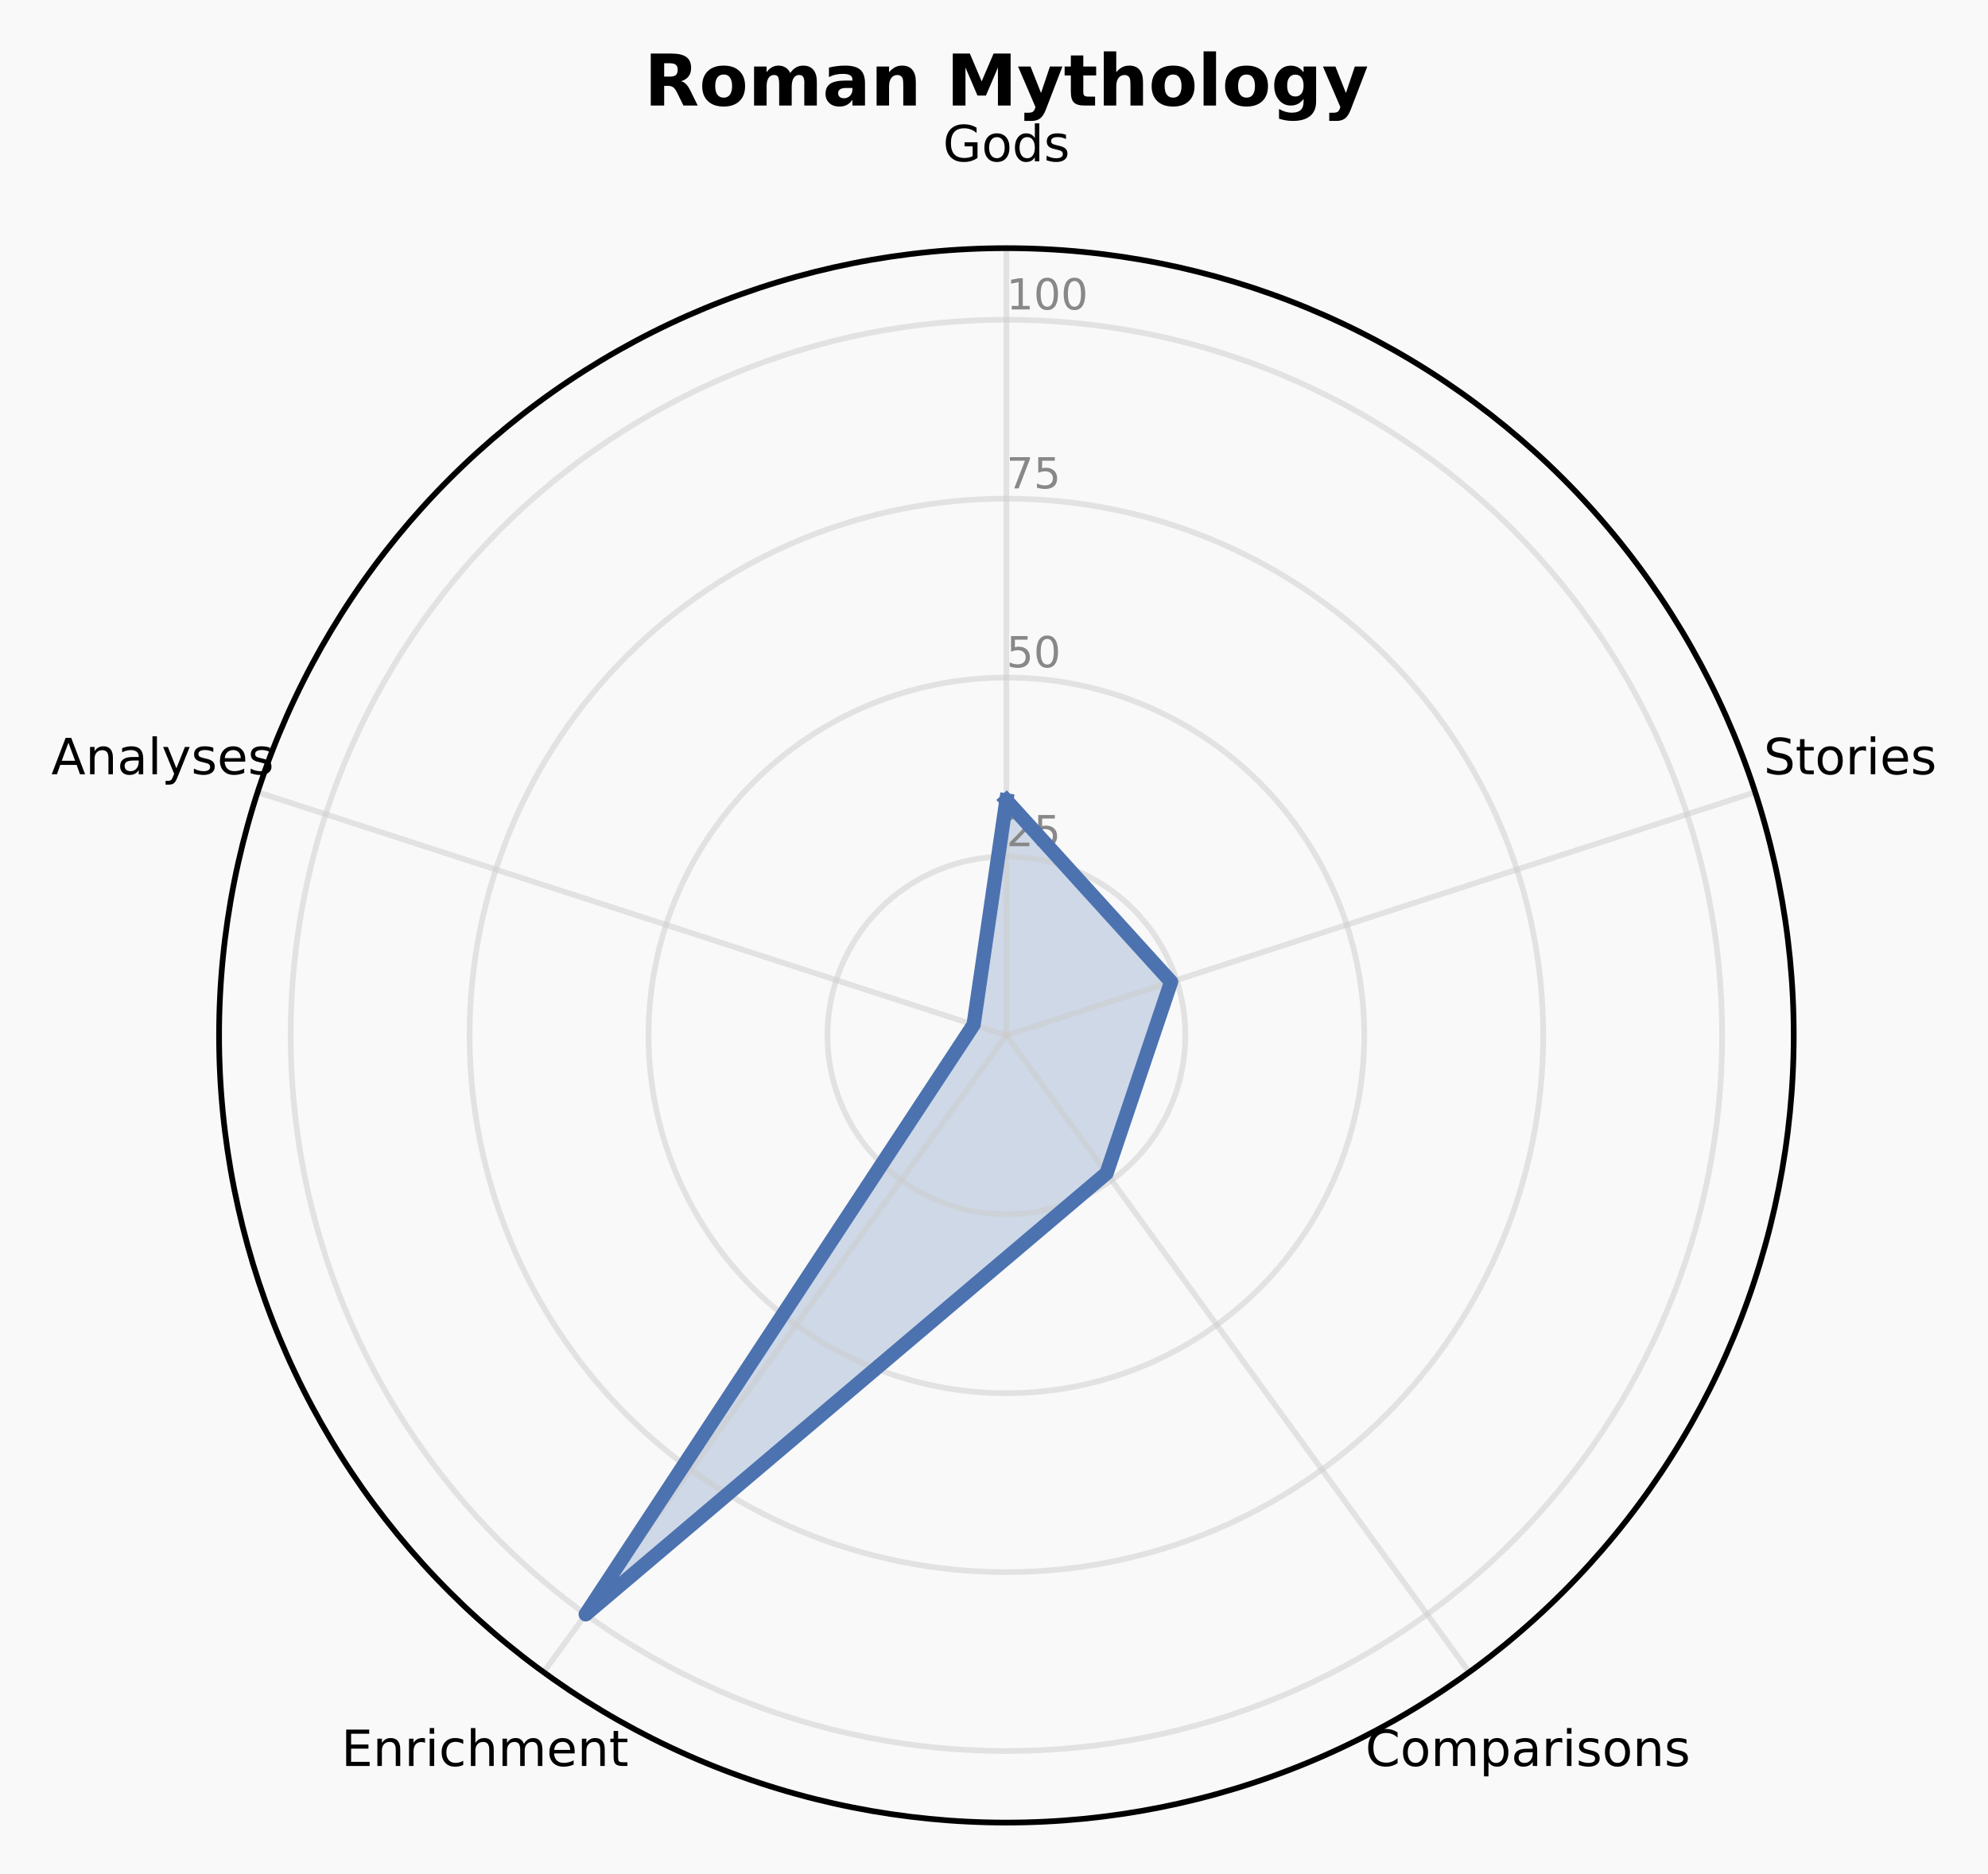
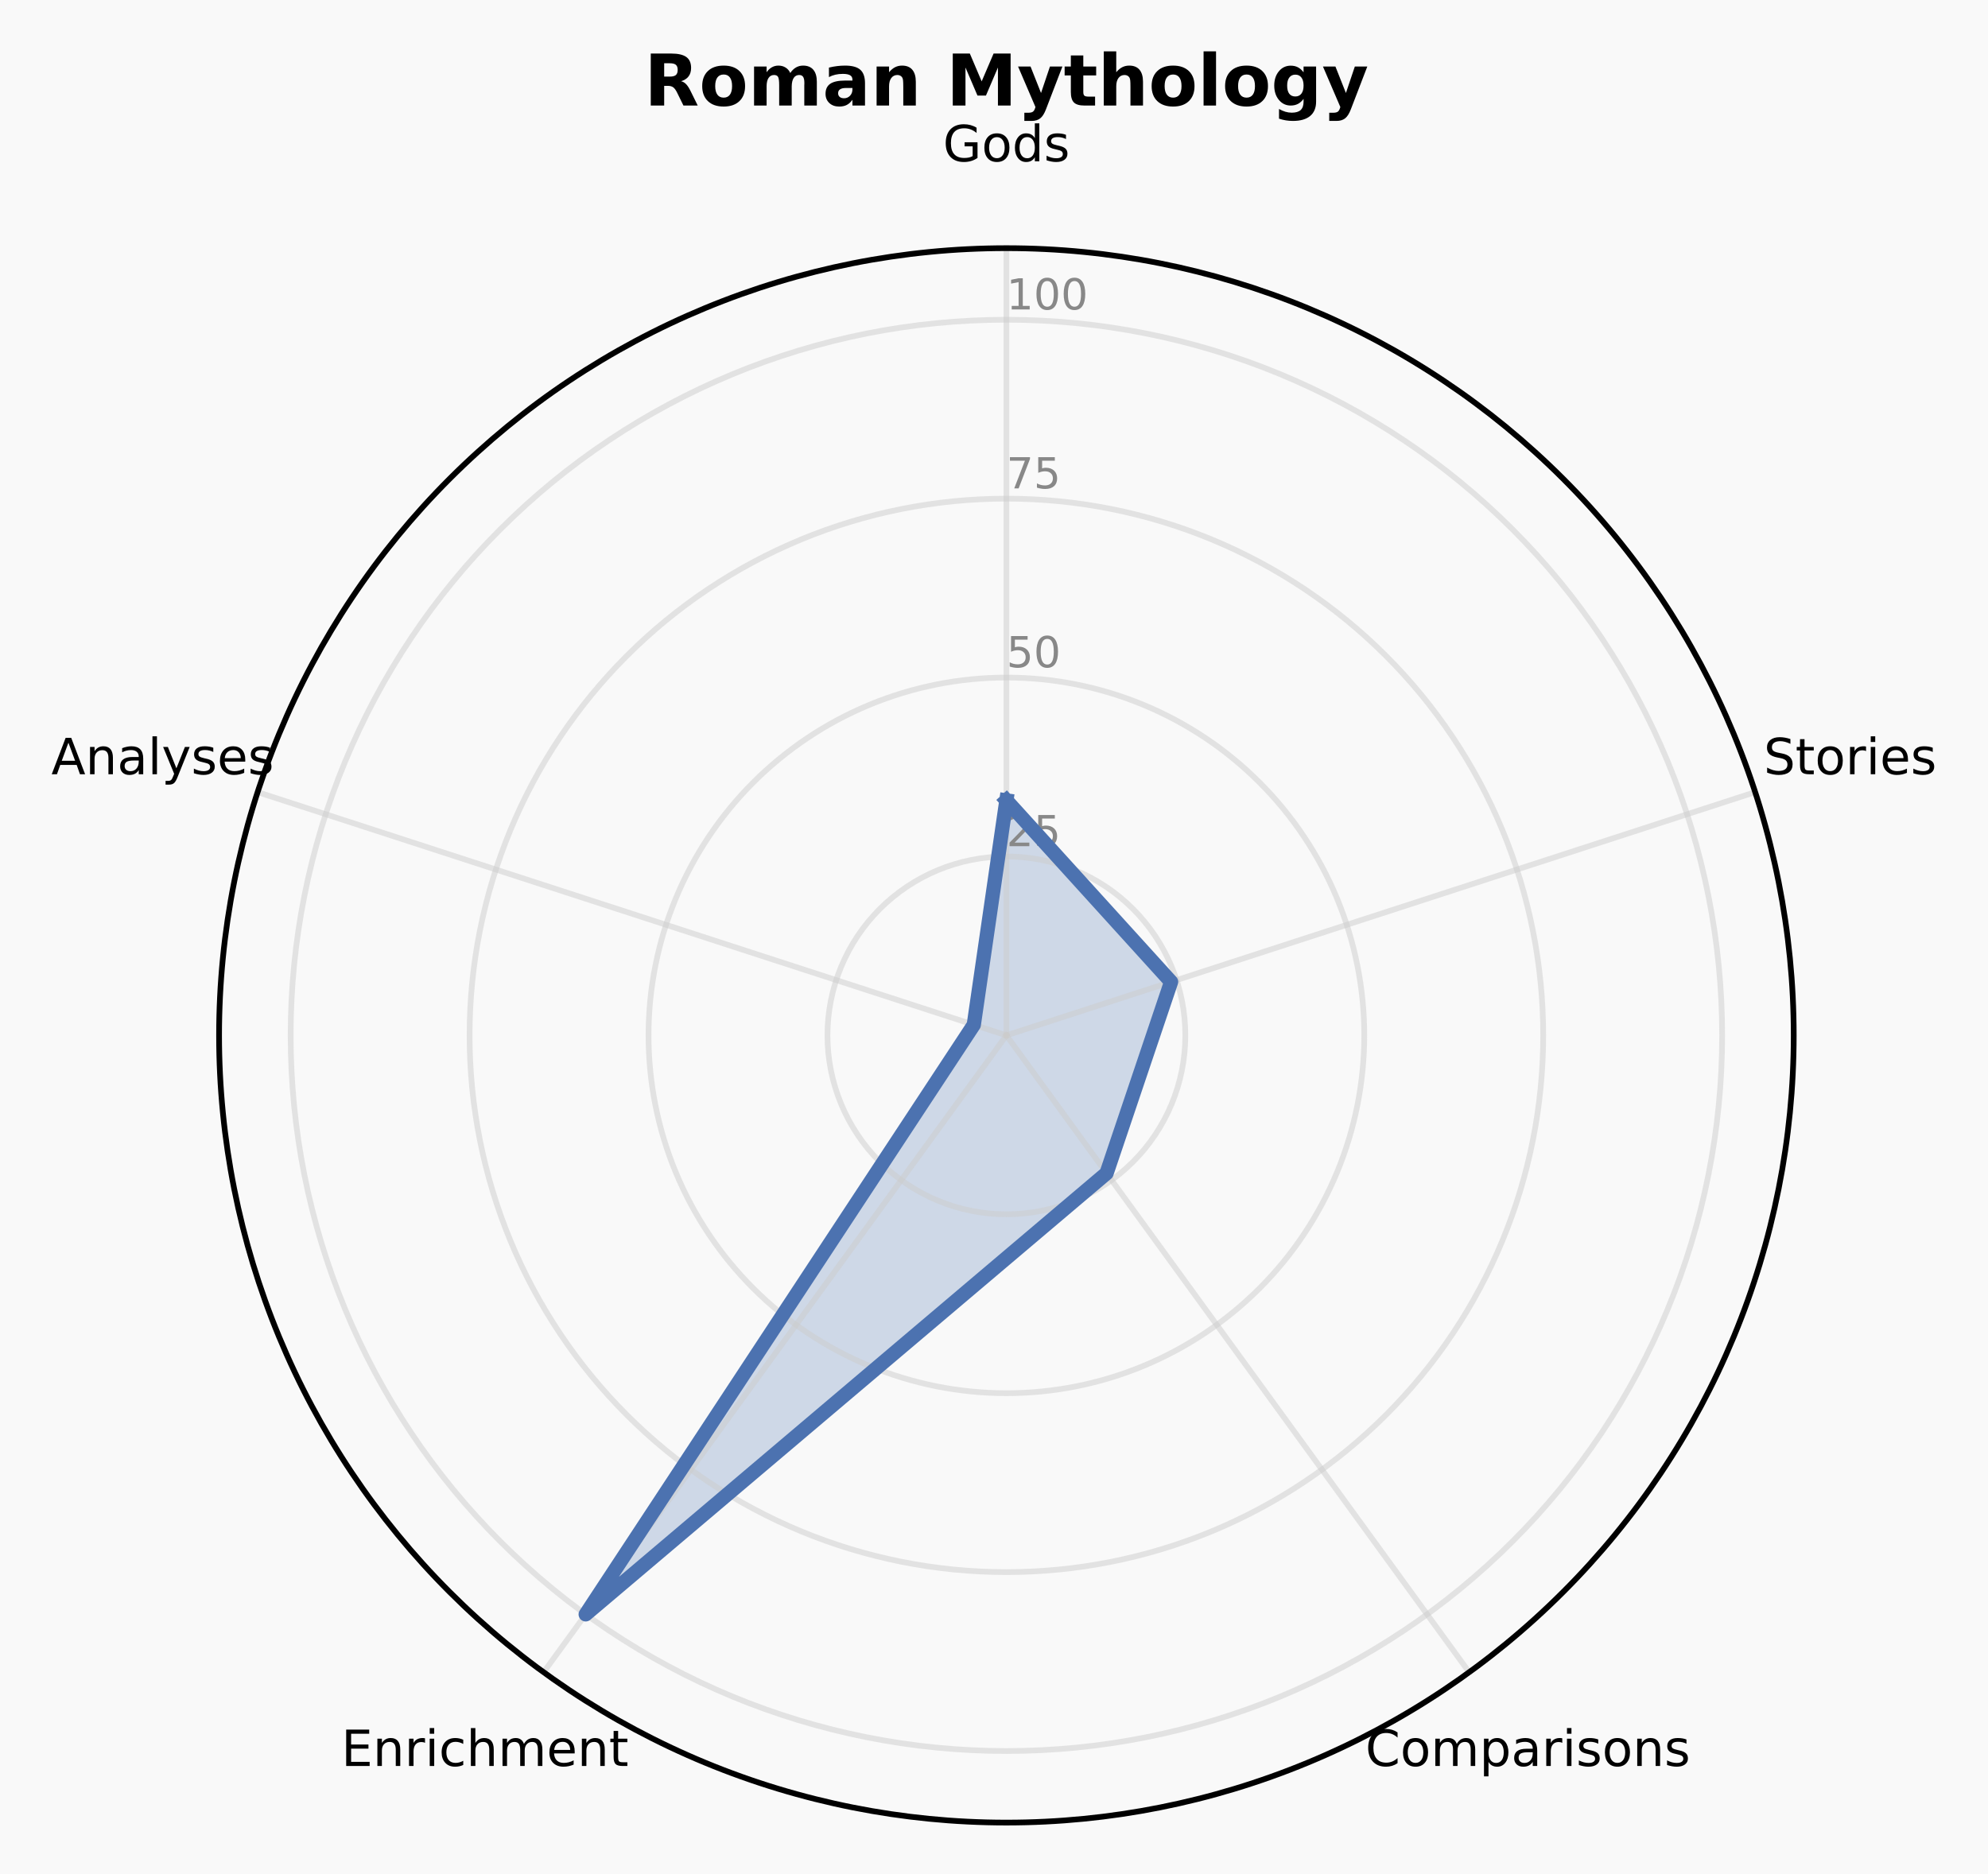
<svg xmlns="http://www.w3.org/2000/svg" xmlns:xlink="http://www.w3.org/1999/xlink" width="278.709pt" height="262.758pt" viewBox="0 0 278.709 262.758" version="1.1">
  <defs>
    <style type="text/css">*{stroke-linejoin: round; stroke-linecap: butt}</style>
  </defs>
  <g id="figure_1">
    <g id="patch_1">
      <path d="M 0 262.758  L 278.709 262.758  L 278.709 0  L 0 0  z " style="fill: #f9f9f9" />
    </g>
    <g id="axes_1">
      <g id="patch_2">
        <path d="M 251.473 145.178  C 251.473 130.683 248.618 116.329 243.071 102.938  C 237.524 89.546 229.393 77.377 219.143 67.128  C 208.894 56.878 196.725 48.748 183.334 43.201  C 169.942 37.654 155.588 34.798 141.093 34.798  C 126.598 34.798 112.244 37.654 98.853 43.201  C 85.461 48.748 73.293 56.878 63.043 67.128  C 52.794 77.377 44.663 89.546 39.116 102.938  C 33.569 116.329 30.714 130.683 30.714 145.178  C 30.714 159.673 33.569 174.027 39.116 187.418  C 44.663 200.81 52.794 212.979 63.043 223.228  C 73.293 233.478 85.461 241.609 98.853 247.155  C 112.244 252.702 126.598 255.558 141.093 255.558  C 155.588 255.558 169.942 252.702 183.334 247.155  C 196.725 241.609 208.894 233.478 219.143 223.228  C 229.393 212.979 237.524 200.81 243.071 187.418  C 248.618 174.027 251.473 159.673 251.473 145.178  M 141.093 145.178  C 141.093 145.178 141.093 145.178 141.093 145.178  C 141.093 145.178 141.093 145.178 141.093 145.178  C 141.093 145.178 141.093 145.178 141.093 145.178  C 141.093 145.178 141.093 145.178 141.093 145.178  C 141.093 145.178 141.093 145.178 141.093 145.178  C 141.093 145.178 141.093 145.178 141.093 145.178  C 141.093 145.178 141.093 145.178 141.093 145.178  C 141.093 145.178 141.093 145.178 141.093 145.178  C 141.093 145.178 141.093 145.178 141.093 145.178  C 141.093 145.178 141.093 145.178 141.093 145.178  C 141.093 145.178 141.093 145.178 141.093 145.178  C 141.093 145.178 141.093 145.178 141.093 145.178  C 141.093 145.178 141.093 145.178 141.093 145.178  C 141.093 145.178 141.093 145.178 141.093 145.178  C 141.093 145.178 141.093 145.178 141.093 145.178  C 141.093 145.178 141.093 145.178 141.093 145.178  z " style="fill: #f9f9f9" />
      </g>
      <g id="patch_3">
-         <path d="M 141.093 112.229  L 164.182 137.676  L 155.136 164.507  L 82.112 226.359  L 136.494 143.684  z " clip-path="url(#pedc6f92420)" style="fill: #4c72b0; opacity: 0.25; stroke: #4c72b0; stroke-linejoin: miter" />
+         <path d="M 141.093 112.229  L 164.182 137.676  L 155.136 164.507  L 82.112 226.359  L 136.522 143.693  z " clip-path="url(#p311e79c7b1)" style="fill: #4c72b0; opacity: 0.25; stroke: #4c72b0; stroke-linejoin: miter" />
      </g>
      <g id="matplotlib.axis_1">
        <g id="xtick_1">
          <g id="line2d_1">
-             <path d="M 141.093 145.178  L 141.093 34.798  " clip-path="url(#pedc6f92420)" style="fill: none; stroke: #cccccc; stroke-opacity: 0.5; stroke-width: 0.8; stroke-linecap: square" />
+             <path d="M 141.093 145.178  L 141.093 34.798  " clip-path="url(#p311e79c7b1)" style="fill: none; stroke: #cccccc; stroke-opacity: 0.5; stroke-width: 0.8; stroke-linecap: square" />
          </g>
          <g id="text_1">
            <g transform="translate(132.1945 22.61707) scale(0.07 -0.07)">
              <defs>
                <path id="DejaVuSans-2a" d="M 3809 666  L 3809 1919  L 2778 1919  L 2778 2438  L 4434 2438  L 4434 434  Q 4069 175 3628 42  Q 3188 -91 2688 -91  Q 1594 -91 976 548  Q 359 1188 359 2328  Q 359 3472 976 4111  Q 1594 4750 2688 4750  Q 3144 4750 3555 4637  Q 3966 4525 4313 4306  L 4313 3634  Q 3963 3931 3569 4081  Q 3175 4231 2741 4231  Q 1884 4231 1454 3753  Q 1025 3275 1025 2328  Q 1025 1384 1454 906  Q 1884 428 2741 428  Q 3075 428 3337 486  Q 3600 544 3809 666  z " transform="scale(0.015625)" />
                <path id="DejaVuSans-52" d="M 1959 3097  Q 1497 3097 1228 2736  Q 959 2375 959 1747  Q 959 1119 1226 758  Q 1494 397 1959 397  Q 2419 397 2687 759  Q 2956 1122 2956 1747  Q 2956 2369 2687 2733  Q 2419 3097 1959 3097  z M 1959 3584  Q 2709 3584 3137 3096  Q 3566 2609 3566 1747  Q 3566 888 3137 398  Q 2709 -91 1959 -91  Q 1206 -91 779 398  Q 353 888 353 1747  Q 353 2609 779 3096  Q 1206 3584 1959 3584  z " transform="scale(0.015625)" />
                <path id="DejaVuSans-47" d="M 2906 2969  L 2906 4863  L 3481 4863  L 3481 0  L 2906 0  L 2906 525  Q 2725 213 2448 61  Q 2172 -91 1784 -91  Q 1150 -91 751 415  Q 353 922 353 1747  Q 353 2572 751 3078  Q 1150 3584 1784 3584  Q 2172 3584 2448 3432  Q 2725 3281 2906 2969  z M 947 1747  Q 947 1113 1208 752  Q 1469 391 1925 391  Q 2381 391 2643 752  Q 2906 1113 2906 1747  Q 2906 2381 2643 2742  Q 2381 3103 1925 3103  Q 1469 3103 1208 2742  Q 947 2381 947 1747  z " transform="scale(0.015625)" />
                <path id="DejaVuSans-56" d="M 2834 3397  L 2834 2853  Q 2591 2978 2328 3040  Q 2066 3103 1784 3103  Q 1356 3103 1142 2972  Q 928 2841 928 2578  Q 928 2378 1081 2264  Q 1234 2150 1697 2047  L 1894 2003  Q 2506 1872 2764 1633  Q 3022 1394 3022 966  Q 3022 478 2636 193  Q 2250 -91 1575 -91  Q 1294 -91 989 -36  Q 684 19 347 128  L 347 722  Q 666 556 975 473  Q 1284 391 1588 391  Q 1994 391 2212 530  Q 2431 669 2431 922  Q 2431 1156 2273 1281  Q 2116 1406 1581 1522  L 1381 1569  Q 847 1681 609 1914  Q 372 2147 372 2553  Q 372 3047 722 3315  Q 1072 3584 1716 3584  Q 2034 3584 2315 3537  Q 2597 3491 2834 3397  z " transform="scale(0.015625)" />
              </defs>
              <use xlink:href="#DejaVuSans-2a" />
              <use xlink:href="#DejaVuSans-52" transform="translate(77.48438 0)" />
              <use xlink:href="#DejaVuSans-47" transform="translate(138.6719 0)" />
              <use xlink:href="#DejaVuSans-56" transform="translate(202.1562 0)" />
            </g>
          </g>
        </g>
        <g id="xtick_2">
          <g id="line2d_2">
-             <path d="M 141.093 145.178  L 246.07 111.069  " clip-path="url(#pedc6f92420)" style="fill: none; stroke: #cccccc; stroke-opacity: 0.5; stroke-width: 0.8; stroke-linecap: square" />
+             <path d="M 141.093 145.178  L 246.07 111.069  " clip-path="url(#p311e79c7b1)" style="fill: none; stroke: #cccccc; stroke-opacity: 0.5; stroke-width: 0.8; stroke-linecap: square" />
          </g>
          <g id="text_2">
            <g transform="translate(247.2616 108.5613) scale(0.07 -0.07)">
              <defs>
                <path id="DejaVuSans-36" d="M 3425 4513  L 3425 3897  Q 3066 4069 2747 4153  Q 2428 4238 2131 4238  Q 1616 4238 1336 4038  Q 1056 3838 1056 3469  Q 1056 3159 1242 3001  Q 1428 2844 1947 2747  L 2328 2669  Q 3034 2534 3370 2195  Q 3706 1856 3706 1288  Q 3706 609 3251 259  Q 2797 -91 1919 -91  Q 1588 -91 1214 -16  Q 841 59 441 206  L 441 856  Q 825 641 1194 531  Q 1563 422 1919 422  Q 2459 422 2753 634  Q 3047 847 3047 1241  Q 3047 1584 2836 1778  Q 2625 1972 2144 2069  L 1759 2144  Q 1053 2284 737 2584  Q 422 2884 422 3419  Q 422 4038 858 4394  Q 1294 4750 2059 4750  Q 2388 4750 2728 4690  Q 3069 4631 3425 4513  z " transform="scale(0.015625)" />
                <path id="DejaVuSans-57" d="M 1172 4494  L 1172 3500  L 2356 3500  L 2356 3053  L 1172 3053  L 1172 1153  Q 1172 725 1289 603  Q 1406 481 1766 481  L 2356 481  L 2356 0  L 1766 0  Q 1100 0 847 248  Q 594 497 594 1153  L 594 3053  L 172 3053  L 172 3500  L 594 3500  L 594 4494  L 1172 4494  z " transform="scale(0.015625)" />
                <path id="DejaVuSans-55" d="M 2631 2963  Q 2534 3019 2420 3045  Q 2306 3072 2169 3072  Q 1681 3072 1420 2755  Q 1159 2438 1159 1844  L 1159 0  L 581 0  L 581 3500  L 1159 3500  L 1159 2956  Q 1341 3275 1631 3429  Q 1922 3584 2338 3584  Q 2397 3584 2469 3576  Q 2541 3569 2628 3553  L 2631 2963  z " transform="scale(0.015625)" />
                <path id="DejaVuSans-4c" d="M 603 3500  L 1178 3500  L 1178 0  L 603 0  L 603 3500  z M 603 4863  L 1178 4863  L 1178 4134  L 603 4134  L 603 4863  z " transform="scale(0.015625)" />
                <path id="DejaVuSans-48" d="M 3597 1894  L 3597 1613  L 953 1613  Q 991 1019 1311 708  Q 1631 397 2203 397  Q 2534 397 2845 478  Q 3156 559 3463 722  L 3463 178  Q 3153 47 2828 -22  Q 2503 -91 2169 -91  Q 1331 -91 842 396  Q 353 884 353 1716  Q 353 2575 817 3079  Q 1281 3584 2069 3584  Q 2775 3584 3186 3129  Q 3597 2675 3597 1894  z M 3022 2063  Q 3016 2534 2758 2815  Q 2500 3097 2075 3097  Q 1594 3097 1305 2825  Q 1016 2553 972 2059  L 3022 2063  z " transform="scale(0.015625)" />
              </defs>
              <use xlink:href="#DejaVuSans-36" />
              <use xlink:href="#DejaVuSans-57" transform="translate(63.48438 0)" />
              <use xlink:href="#DejaVuSans-52" transform="translate(102.6875 0)" />
              <use xlink:href="#DejaVuSans-55" transform="translate(163.875 0)" />
              <use xlink:href="#DejaVuSans-4c" transform="translate(204.9844 0)" />
              <use xlink:href="#DejaVuSans-48" transform="translate(232.7656 0)" />
              <use xlink:href="#DejaVuSans-56" transform="translate(294.2969 0)" />
            </g>
          </g>
        </g>
        <g id="xtick_3">
          <g id="line2d_3">
-             <path d="M 141.093 145.178  L 205.973 234.477  " clip-path="url(#pedc6f92420)" style="fill: none; stroke: #cccccc; stroke-opacity: 0.5; stroke-width: 0.8; stroke-linecap: square" />
+             <path d="M 141.093 145.178  L 205.973 234.477  " clip-path="url(#p311e79c7b1)" style="fill: none; stroke: #cccccc; stroke-opacity: 0.5; stroke-width: 0.8; stroke-linecap: square" />
          </g>
          <g id="text_3">
            <g transform="translate(191.4228 247.6219) scale(0.07 -0.07)">
              <defs>
                <path id="DejaVuSans-26" d="M 4122 4306  L 4122 3641  Q 3803 3938 3442 4084  Q 3081 4231 2675 4231  Q 1875 4231 1450 3742  Q 1025 3253 1025 2328  Q 1025 1406 1450 917  Q 1875 428 2675 428  Q 3081 428 3442 575  Q 3803 722 4122 1019  L 4122 359  Q 3791 134 3420 21  Q 3050 -91 2638 -91  Q 1578 -91 968 557  Q 359 1206 359 2328  Q 359 3453 968 4101  Q 1578 4750 2638 4750  Q 3056 4750 3426 4639  Q 3797 4528 4122 4306  z " transform="scale(0.015625)" />
                <path id="DejaVuSans-50" d="M 3328 2828  Q 3544 3216 3844 3400  Q 4144 3584 4550 3584  Q 5097 3584 5394 3201  Q 5691 2819 5691 2113  L 5691 0  L 5113 0  L 5113 2094  Q 5113 2597 4934 2840  Q 4756 3084 4391 3084  Q 3944 3084 3684 2787  Q 3425 2491 3425 1978  L 3425 0  L 2847 0  L 2847 2094  Q 2847 2600 2669 2842  Q 2491 3084 2119 3084  Q 1678 3084 1418 2786  Q 1159 2488 1159 1978  L 1159 0  L 581 0  L 581 3500  L 1159 3500  L 1159 2956  Q 1356 3278 1631 3431  Q 1906 3584 2284 3584  Q 2666 3584 2933 3390  Q 3200 3197 3328 2828  z " transform="scale(0.015625)" />
                <path id="DejaVuSans-53" d="M 1159 525  L 1159 -1331  L 581 -1331  L 581 3500  L 1159 3500  L 1159 2969  Q 1341 3281 1617 3432  Q 1894 3584 2278 3584  Q 2916 3584 3314 3078  Q 3713 2572 3713 1747  Q 3713 922 3314 415  Q 2916 -91 2278 -91  Q 1894 -91 1617 61  Q 1341 213 1159 525  z M 3116 1747  Q 3116 2381 2855 2742  Q 2594 3103 2138 3103  Q 1681 3103 1420 2742  Q 1159 2381 1159 1747  Q 1159 1113 1420 752  Q 1681 391 2138 391  Q 2594 391 2855 752  Q 3116 1113 3116 1747  z " transform="scale(0.015625)" />
                <path id="DejaVuSans-44" d="M 2194 1759  Q 1497 1759 1228 1600  Q 959 1441 959 1056  Q 959 750 1161 570  Q 1363 391 1709 391  Q 2188 391 2477 730  Q 2766 1069 2766 1631  L 2766 1759  L 2194 1759  z M 3341 1997  L 3341 0  L 2766 0  L 2766 531  Q 2569 213 2275 61  Q 1981 -91 1556 -91  Q 1019 -91 701 211  Q 384 513 384 1019  Q 384 1609 779 1909  Q 1175 2209 1959 2209  L 2766 2209  L 2766 2266  Q 2766 2663 2505 2880  Q 2244 3097 1772 3097  Q 1472 3097 1187 3025  Q 903 2953 641 2809  L 641 3341  Q 956 3463 1253 3523  Q 1550 3584 1831 3584  Q 2591 3584 2966 3190  Q 3341 2797 3341 1997  z " transform="scale(0.015625)" />
                <path id="DejaVuSans-51" d="M 3513 2113  L 3513 0  L 2938 0  L 2938 2094  Q 2938 2591 2744 2837  Q 2550 3084 2163 3084  Q 1697 3084 1428 2787  Q 1159 2491 1159 1978  L 1159 0  L 581 0  L 581 3500  L 1159 3500  L 1159 2956  Q 1366 3272 1645 3428  Q 1925 3584 2291 3584  Q 2894 3584 3203 3211  Q 3513 2838 3513 2113  z " transform="scale(0.015625)" />
              </defs>
              <use xlink:href="#DejaVuSans-26" />
              <use xlink:href="#DejaVuSans-52" transform="translate(69.82812 0)" />
              <use xlink:href="#DejaVuSans-50" transform="translate(131.0156 0)" />
              <use xlink:href="#DejaVuSans-53" transform="translate(228.4219 0)" />
              <use xlink:href="#DejaVuSans-44" transform="translate(291.9062 0)" />
              <use xlink:href="#DejaVuSans-55" transform="translate(353.1875 0)" />
              <use xlink:href="#DejaVuSans-4c" transform="translate(394.2969 0)" />
              <use xlink:href="#DejaVuSans-56" transform="translate(422.0781 0)" />
              <use xlink:href="#DejaVuSans-52" transform="translate(474.1719 0)" />
              <use xlink:href="#DejaVuSans-51" transform="translate(535.3594 0)" />
              <use xlink:href="#DejaVuSans-56" transform="translate(598.7344 0)" />
            </g>
          </g>
        </g>
        <g id="xtick_4">
          <g id="line2d_4">
-             <path d="M 141.093 145.178  L 76.214 234.477  " clip-path="url(#pedc6f92420)" style="fill: none; stroke: #cccccc; stroke-opacity: 0.5; stroke-width: 0.8; stroke-linecap: square" />
+             <path d="M 141.093 145.178  L 76.214 234.477  " clip-path="url(#p311e79c7b1)" style="fill: none; stroke: #cccccc; stroke-opacity: 0.5; stroke-width: 0.8; stroke-linecap: square" />
          </g>
          <g id="text_4">
            <g transform="translate(47.8483 247.6219) scale(0.07 -0.07)">
              <defs>
                <path id="DejaVuSans-28" d="M 628 4666  L 3578 4666  L 3578 4134  L 1259 4134  L 1259 2753  L 3481 2753  L 3481 2222  L 1259 2222  L 1259 531  L 3634 531  L 3634 0  L 628 0  L 628 4666  z " transform="scale(0.015625)" />
                <path id="DejaVuSans-46" d="M 3122 3366  L 3122 2828  Q 2878 2963 2633 3030  Q 2388 3097 2138 3097  Q 1578 3097 1268 2742  Q 959 2388 959 1747  Q 959 1106 1268 751  Q 1578 397 2138 397  Q 2388 397 2633 464  Q 2878 531 3122 666  L 3122 134  Q 2881 22 2623 -34  Q 2366 -91 2075 -91  Q 1284 -91 818 406  Q 353 903 353 1747  Q 353 2603 823 3093  Q 1294 3584 2113 3584  Q 2378 3584 2631 3529  Q 2884 3475 3122 3366  z " transform="scale(0.015625)" />
                <path id="DejaVuSans-4b" d="M 3513 2113  L 3513 0  L 2938 0  L 2938 2094  Q 2938 2591 2744 2837  Q 2550 3084 2163 3084  Q 1697 3084 1428 2787  Q 1159 2491 1159 1978  L 1159 0  L 581 0  L 581 4863  L 1159 4863  L 1159 2956  Q 1366 3272 1645 3428  Q 1925 3584 2291 3584  Q 2894 3584 3203 3211  Q 3513 2838 3513 2113  z " transform="scale(0.015625)" />
              </defs>
              <use xlink:href="#DejaVuSans-28" />
              <use xlink:href="#DejaVuSans-51" transform="translate(63.1875 0)" />
              <use xlink:href="#DejaVuSans-55" transform="translate(126.5625 0)" />
              <use xlink:href="#DejaVuSans-4c" transform="translate(167.6719 0)" />
              <use xlink:href="#DejaVuSans-46" transform="translate(195.4531 0)" />
              <use xlink:href="#DejaVuSans-4b" transform="translate(250.4375 0)" />
              <use xlink:href="#DejaVuSans-50" transform="translate(313.8125 0)" />
              <use xlink:href="#DejaVuSans-48" transform="translate(411.2188 0)" />
              <use xlink:href="#DejaVuSans-51" transform="translate(472.75 0)" />
              <use xlink:href="#DejaVuSans-57" transform="translate(536.125 0)" />
            </g>
          </g>
        </g>
        <g id="xtick_5">
          <g id="line2d_5">
-             <path d="M 141.093 145.178  L 36.116 111.069  " clip-path="url(#pedc6f92420)" style="fill: none; stroke: #cccccc; stroke-opacity: 0.5; stroke-width: 0.8; stroke-linecap: square" />
+             <path d="M 141.093 145.178  L 36.116 111.069  " clip-path="url(#p311e79c7b1)" style="fill: none; stroke: #cccccc; stroke-opacity: 0.5; stroke-width: 0.8; stroke-linecap: square" />
          </g>
          <g id="text_5">
            <g transform="translate(7.2 108.5613) scale(0.07 -0.07)">
              <defs>
                <path id="DejaVuSans-24" d="M 2188 4044  L 1331 1722  L 3047 1722  L 2188 4044  z M 1831 4666  L 2547 4666  L 4325 0  L 3669 0  L 3244 1197  L 1141 1197  L 716 0  L 50 0  L 1831 4666  z " transform="scale(0.015625)" />
                <path id="DejaVuSans-4f" d="M 603 4863  L 1178 4863  L 1178 0  L 603 0  L 603 4863  z " transform="scale(0.015625)" />
                <path id="DejaVuSans-5c" d="M 2059 -325  Q 1816 -950 1584 -1140  Q 1353 -1331 966 -1331  L 506 -1331  L 506 -850  L 844 -850  Q 1081 -850 1212 -737  Q 1344 -625 1503 -206  L 1606 56  L 191 3500  L 800 3500  L 1894 763  L 2988 3500  L 3597 3500  L 2059 -325  z " transform="scale(0.015625)" />
              </defs>
              <use xlink:href="#DejaVuSans-24" />
              <use xlink:href="#DejaVuSans-51" transform="translate(68.40625 0)" />
              <use xlink:href="#DejaVuSans-44" transform="translate(131.7812 0)" />
              <use xlink:href="#DejaVuSans-4f" transform="translate(193.0625 0)" />
              <use xlink:href="#DejaVuSans-5c" transform="translate(220.8438 0)" />
              <use xlink:href="#DejaVuSans-56" transform="translate(280.0312 0)" />
              <use xlink:href="#DejaVuSans-48" transform="translate(332.125 0)" />
              <use xlink:href="#DejaVuSans-56" transform="translate(393.6562 0)" />
            </g>
          </g>
        </g>
      </g>
      <g id="matplotlib.axis_2">
        <g id="ytick_1">
          <g id="line2d_6">
-             <path d="M 141.093 120.092  C 144.388 120.092 147.65 120.741 150.693 122.001  C 153.737 123.262 156.503 125.11 158.832 127.439  C 161.161 129.769 163.009 132.534 164.27 135.578  C 165.531 138.621 166.18 141.884 166.18 145.178  C 166.18 148.472 165.531 151.735 164.27 154.778  C 163.009 157.822 161.161 160.587 158.832 162.917  C 156.503 165.246 153.737 167.094 150.693 168.355  C 147.65 169.615 144.388 170.264 141.093 170.264  C 137.799 170.264 134.537 169.615 131.493 168.355  C 128.45 167.094 125.684 165.246 123.355 162.917  C 121.025 160.587 119.177 157.822 117.917 154.778  C 116.656 151.735 116.007 148.472 116.007 145.178  C 116.007 141.884 116.656 138.621 117.917 135.578  C 119.177 132.534 121.025 129.769 123.355 127.439  C 125.684 125.11 128.45 123.262 131.493 122.001  C 134.537 120.741 137.799 120.092 141.093 120.092  " clip-path="url(#pedc6f92420)" style="fill: none; stroke: #cccccc; stroke-opacity: 0.5; stroke-width: 0.8; stroke-linecap: square" />
+             <path d="M 141.093 120.092  C 144.388 120.092 147.65 120.741 150.693 122.001  C 153.737 123.262 156.503 125.11 158.832 127.439  C 161.161 129.769 163.009 132.534 164.27 135.578  C 165.531 138.621 166.18 141.884 166.18 145.178  C 166.18 148.472 165.531 151.735 164.27 154.778  C 163.009 157.822 161.161 160.587 158.832 162.917  C 156.503 165.246 153.737 167.094 150.693 168.355  C 147.65 169.615 144.388 170.264 141.093 170.264  C 137.799 170.264 134.537 169.615 131.493 168.355  C 128.45 167.094 125.684 165.246 123.355 162.917  C 121.025 160.587 119.177 157.822 117.917 154.778  C 116.656 151.735 116.007 148.472 116.007 145.178  C 116.007 141.884 116.656 138.621 117.917 135.578  C 119.177 132.534 121.025 129.769 123.355 127.439  C 125.684 125.11 128.45 123.262 131.493 122.001  C 134.537 120.741 137.799 120.092 141.093 120.092  " clip-path="url(#p311e79c7b1)" style="fill: none; stroke: #cccccc; stroke-opacity: 0.5; stroke-width: 0.8; stroke-linecap: square" />
          </g>
          <g id="text_6">
            <g style="fill: #888888" transform="translate(141.0933 118.6504) scale(0.06 -0.06)">
              <defs>
                <path id="DejaVuSans-15" d="M 1228 531  L 3431 531  L 3431 0  L 469 0  L 469 531  Q 828 903 1448 1529  Q 2069 2156 2228 2338  Q 2531 2678 2651 2914  Q 2772 3150 2772 3378  Q 2772 3750 2511 3984  Q 2250 4219 1831 4219  Q 1534 4219 1204 4116  Q 875 4013 500 3803  L 500 4441  Q 881 4594 1212 4672  Q 1544 4750 1819 4750  Q 2544 4750 2975 4387  Q 3406 4025 3406 3419  Q 3406 3131 3298 2873  Q 3191 2616 2906 2266  Q 2828 2175 2409 1742  Q 1991 1309 1228 531  z " transform="scale(0.015625)" />
                <path id="DejaVuSans-18" d="M 691 4666  L 3169 4666  L 3169 4134  L 1269 4134  L 1269 2991  Q 1406 3038 1543 3061  Q 1681 3084 1819 3084  Q 2600 3084 3056 2656  Q 3513 2228 3513 1497  Q 3513 744 3044 326  Q 2575 -91 1722 -91  Q 1428 -91 1123 -41  Q 819 9 494 109  L 494 744  Q 775 591 1075 516  Q 1375 441 1709 441  Q 2250 441 2565 725  Q 2881 1009 2881 1497  Q 2881 1984 2565 2268  Q 2250 2553 1709 2553  Q 1456 2553 1204 2497  Q 953 2441 691 2322  L 691 4666  z " transform="scale(0.015625)" />
              </defs>
              <use xlink:href="#DejaVuSans-15" />
              <use xlink:href="#DejaVuSans-18" transform="translate(63.625 0)" />
            </g>
          </g>
        </g>
        <g id="ytick_2">
          <g id="line2d_7">
-             <path d="M 141.093 95.005  C 147.682 95.005 154.206 96.303 160.293 98.825  C 166.381 101.346 171.912 105.042 176.571 109.701  C 181.229 114.36 184.925 119.891 187.447 125.978  C 189.968 132.065 191.266 138.589 191.266 145.178  C 191.266 151.767 189.968 158.291 187.447 164.378  C 184.925 170.465 181.229 175.997 176.571 180.655  C 171.912 185.314 166.381 189.01 160.293 191.531  C 154.206 194.053 147.682 195.351 141.093 195.351  C 134.505 195.351 127.98 194.053 121.893 191.531  C 115.806 189.01 110.275 185.314 105.616 180.655  C 100.957 175.997 97.261 170.465 94.74 164.378  C 92.219 158.291 90.921 151.767 90.921 145.178  C 90.921 138.589 92.219 132.065 94.74 125.978  C 97.261 119.891 100.957 114.36 105.616 109.701  C 110.275 105.042 115.806 101.346 121.893 98.825  C 127.98 96.303 134.505 95.005 141.093 95.005  " clip-path="url(#pedc6f92420)" style="fill: none; stroke: #cccccc; stroke-opacity: 0.5; stroke-width: 0.8; stroke-linecap: square" />
+             <path d="M 141.093 95.005  C 147.682 95.005 154.206 96.303 160.293 98.825  C 166.381 101.346 171.912 105.042 176.571 109.701  C 181.229 114.36 184.925 119.891 187.447 125.978  C 189.968 132.065 191.266 138.589 191.266 145.178  C 191.266 151.767 189.968 158.291 187.447 164.378  C 184.925 170.465 181.229 175.997 176.571 180.655  C 171.912 185.314 166.381 189.01 160.293 191.531  C 154.206 194.053 147.682 195.351 141.093 195.351  C 134.505 195.351 127.98 194.053 121.893 191.531  C 115.806 189.01 110.275 185.314 105.616 180.655  C 100.957 175.997 97.261 170.465 94.74 164.378  C 92.219 158.291 90.921 151.767 90.921 145.178  C 90.921 138.589 92.219 132.065 94.74 125.978  C 97.261 119.891 100.957 114.36 105.616 109.701  C 110.275 105.042 115.806 101.346 121.893 98.825  C 127.98 96.303 134.505 95.005 141.093 95.005  " clip-path="url(#p311e79c7b1)" style="fill: none; stroke: #cccccc; stroke-opacity: 0.5; stroke-width: 0.8; stroke-linecap: square" />
          </g>
          <g id="text_7">
            <g style="fill: #888888" transform="translate(141.0933 93.56408) scale(0.06 -0.06)">
              <defs>
                <path id="DejaVuSans-13" d="M 2034 4250  Q 1547 4250 1301 3770  Q 1056 3291 1056 2328  Q 1056 1369 1301 889  Q 1547 409 2034 409  Q 2525 409 2770 889  Q 3016 1369 3016 2328  Q 3016 3291 2770 3770  Q 2525 4250 2034 4250  z M 2034 4750  Q 2819 4750 3233 4129  Q 3647 3509 3647 2328  Q 3647 1150 3233 529  Q 2819 -91 2034 -91  Q 1250 -91 836 529  Q 422 1150 422 2328  Q 422 3509 836 4129  Q 1250 4750 2034 4750  z " transform="scale(0.015625)" />
              </defs>
              <use xlink:href="#DejaVuSans-18" />
              <use xlink:href="#DejaVuSans-13" transform="translate(63.625 0)" />
            </g>
          </g>
        </g>
        <g id="ytick_3">
          <g id="line2d_8">
-             <path d="M 141.093 69.919  C 150.976 69.919 160.763 71.866 169.894 75.648  C 179.024 79.43 187.321 84.974 194.309 91.962  C 201.298 98.95 206.841 107.247 210.623 116.378  C 214.405 125.508 216.352 135.295 216.352 145.178  C 216.352 155.061 214.405 164.848 210.623 173.978  C 206.841 183.109 201.298 191.406 194.309 198.394  C 187.321 205.382 179.024 210.926 169.894 214.708  C 160.763 218.49 150.976 220.437 141.093 220.437  C 131.21 220.437 121.424 218.49 112.293 214.708  C 103.162 210.926 94.866 205.382 87.877 198.394  C 80.889 191.406 75.345 183.109 71.563 173.978  C 67.781 164.848 65.834 155.061 65.834 145.178  C 65.834 135.295 67.781 125.508 71.563 116.378  C 75.345 107.247 80.889 98.95 87.877 91.962  C 94.866 84.974 103.162 79.43 112.293 75.648  C 121.424 71.866 131.21 69.919 141.093 69.919  " clip-path="url(#pedc6f92420)" style="fill: none; stroke: #cccccc; stroke-opacity: 0.5; stroke-width: 0.8; stroke-linecap: square" />
+             <path d="M 141.093 69.919  C 150.976 69.919 160.763 71.866 169.894 75.648  C 179.024 79.43 187.321 84.974 194.309 91.962  C 201.298 98.95 206.841 107.247 210.623 116.378  C 214.405 125.508 216.352 135.295 216.352 145.178  C 216.352 155.061 214.405 164.848 210.623 173.978  C 206.841 183.109 201.298 191.406 194.309 198.394  C 187.321 205.382 179.024 210.926 169.894 214.708  C 160.763 218.49 150.976 220.437 141.093 220.437  C 131.21 220.437 121.424 218.49 112.293 214.708  C 103.162 210.926 94.866 205.382 87.877 198.394  C 80.889 191.406 75.345 183.109 71.563 173.978  C 67.781 164.848 65.834 155.061 65.834 145.178  C 65.834 135.295 67.781 125.508 71.563 116.378  C 75.345 107.247 80.889 98.95 87.877 91.962  C 94.866 84.974 103.162 79.43 112.293 75.648  C 121.424 71.866 131.21 69.919 141.093 69.919  " clip-path="url(#p311e79c7b1)" style="fill: none; stroke: #cccccc; stroke-opacity: 0.5; stroke-width: 0.8; stroke-linecap: square" />
          </g>
          <g id="text_8">
            <g style="fill: #888888" transform="translate(141.0933 68.47781) scale(0.06 -0.06)">
              <defs>
                <path id="DejaVuSans-1a" d="M 525 4666  L 3525 4666  L 3525 4397  L 1831 0  L 1172 0  L 2766 4134  L 525 4134  L 525 4666  z " transform="scale(0.015625)" />
              </defs>
              <use xlink:href="#DejaVuSans-1a" />
              <use xlink:href="#DejaVuSans-18" transform="translate(63.625 0)" />
            </g>
          </g>
        </g>
        <g id="ytick_4">
          <g id="line2d_9">
-             <path d="M 141.093 44.833  C 154.27 44.833 167.32 47.429 179.494 52.471  C 191.668 57.514 202.73 64.906 212.048 74.223  C 221.366 83.541 228.757 94.603 233.8 106.778  C 238.843 118.952 241.438 132.001 241.438 145.178  C 241.438 158.355 238.843 171.404 233.8 183.578  C 228.757 195.753 221.366 206.815 212.048 216.133  C 202.73 225.45 191.668 232.842 179.494 237.885  C 167.32 242.927 154.27 245.523 141.093 245.523  C 127.916 245.523 114.867 242.927 102.693 237.885  C 90.519 232.842 79.456 225.45 70.139 216.133  C 60.821 206.815 53.429 195.753 48.387 183.578  C 43.344 171.404 40.748 158.355 40.748 145.178  C 40.748 132.001 43.344 118.952 48.387 106.778  C 53.429 94.603 60.821 83.541 70.139 74.223  C 79.456 64.906 90.519 57.514 102.693 52.471  C 114.867 47.429 127.916 44.833 141.093 44.833  " clip-path="url(#pedc6f92420)" style="fill: none; stroke: #cccccc; stroke-opacity: 0.5; stroke-width: 0.8; stroke-linecap: square" />
+             <path d="M 141.093 44.833  C 154.27 44.833 167.32 47.429 179.494 52.471  C 191.668 57.514 202.73 64.906 212.048 74.223  C 221.366 83.541 228.757 94.603 233.8 106.778  C 238.843 118.952 241.438 132.001 241.438 145.178  C 241.438 158.355 238.843 171.404 233.8 183.578  C 228.757 195.753 221.366 206.815 212.048 216.133  C 202.73 225.45 191.668 232.842 179.494 237.885  C 167.32 242.927 154.27 245.523 141.093 245.523  C 127.916 245.523 114.867 242.927 102.693 237.885  C 90.519 232.842 79.456 225.45 70.139 216.133  C 60.821 206.815 53.429 195.753 48.387 183.578  C 43.344 171.404 40.748 158.355 40.748 145.178  C 40.748 132.001 43.344 118.952 48.387 106.778  C 53.429 94.603 60.821 83.541 70.139 74.223  C 79.456 64.906 90.519 57.514 102.693 52.471  C 114.867 47.429 127.916 44.833 141.093 44.833  " clip-path="url(#p311e79c7b1)" style="fill: none; stroke: #cccccc; stroke-opacity: 0.5; stroke-width: 0.8; stroke-linecap: square" />
          </g>
          <g id="text_9">
            <g style="fill: #888888" transform="translate(141.0933 43.39154) scale(0.06 -0.06)">
              <defs>
                <path id="DejaVuSans-14" d="M 794 531  L 1825 531  L 1825 4091  L 703 3866  L 703 4441  L 1819 4666  L 2450 4666  L 2450 531  L 3481 531  L 3481 0  L 794 0  L 794 531  z " transform="scale(0.015625)" />
              </defs>
              <use xlink:href="#DejaVuSans-14" />
              <use xlink:href="#DejaVuSans-13" transform="translate(63.625 0)" />
              <use xlink:href="#DejaVuSans-13" transform="translate(127.25 0)" />
            </g>
          </g>
        </g>
      </g>
      <g id="line2d_10">
-         <path d="M 141.093 112.229  L 164.182 137.676  L 155.136 164.507  L 82.112 226.359  L 136.494 143.684  L 141.093 112.229  " clip-path="url(#pedc6f92420)" style="fill: none; stroke: #4c72b0; stroke-width: 2; stroke-linecap: square" />
+         <path d="M 141.093 112.229  L 164.182 137.676  L 155.136 164.507  L 82.112 226.359  L 136.522 143.693  L 141.093 112.229  " clip-path="url(#p311e79c7b1)" style="fill: none; stroke: #4c72b0; stroke-width: 2; stroke-linecap: square" />
      </g>
      <g id="patch_4">
        <path d="M 141.093 34.798  C 126.598 34.798 112.244 37.654 98.853 43.201  C 85.461 48.748 73.293 56.878 63.043 67.128  C 52.794 77.377 44.663 89.546 39.116 102.938  C 33.569 116.329 30.714 130.683 30.714 145.178  C 30.714 159.673 33.569 174.027 39.116 187.418  C 44.663 200.81 52.794 212.979 63.043 223.228  C 73.293 233.478 85.461 241.609 98.853 247.155  C 112.244 252.702 126.598 255.558 141.093 255.558  C 155.588 255.558 169.942 252.702 183.334 247.155  C 196.725 241.609 208.894 233.478 219.143 223.228  C 229.393 212.979 237.524 200.81 243.071 187.418  C 248.618 174.027 251.473 159.673 251.473 145.178  C 251.473 130.683 248.618 116.329 243.071 102.938  C 237.524 89.546 229.393 77.377 219.143 67.128  C 208.894 56.878 196.725 48.748 183.334 43.201  C 169.942 37.654 155.588 34.798 141.093 34.798  " style="fill: none; stroke: #000000; stroke-width: 0.8; stroke-linejoin: miter; stroke-linecap: square" />
      </g>
      <g id="text_10">
        <g transform="translate(90.31671 14.79844) scale(0.1 -0.1)">
          <defs>
            <path id="DejaVuSans-Bold-35" d="M 2297 2597  Q 2675 2597 2839 2737  Q 3003 2878 3003 3200  Q 3003 3519 2839 3656  Q 2675 3794 2297 3794  L 1791 3794  L 1791 2597  L 2297 2597  z M 1791 1766  L 1791 0  L 588 0  L 588 4666  L 2425 4666  Q 3347 4666 3776 4356  Q 4206 4047 4206 3378  Q 4206 2916 3982 2619  Q 3759 2322 3309 2181  Q 3556 2125 3751 1926  Q 3947 1728 4147 1325  L 4800 0  L 3519 0  L 2950 1159  Q 2778 1509 2601 1637  Q 2425 1766 2131 1766  L 1791 1766  z " transform="scale(0.015625)" />
            <path id="DejaVuSans-Bold-52" d="M 2203 2784  Q 1831 2784 1636 2517  Q 1441 2250 1441 1747  Q 1441 1244 1636 976  Q 1831 709 2203 709  Q 2569 709 2762 976  Q 2956 1244 2956 1747  Q 2956 2250 2762 2517  Q 2569 2784 2203 2784  z M 2203 3584  Q 3106 3584 3614 3096  Q 4122 2609 4122 1747  Q 4122 884 3614 396  Q 3106 -91 2203 -91  Q 1297 -91 786 396  Q 275 884 275 1747  Q 275 2609 786 3096  Q 1297 3584 2203 3584  z " transform="scale(0.015625)" />
            <path id="DejaVuSans-Bold-50" d="M 3781 2919  Q 3994 3244 4286 3414  Q 4578 3584 4928 3584  Q 5531 3584 5847 3212  Q 6163 2841 6163 2131  L 6163 0  L 5038 0  L 5038 1825  Q 5041 1866 5042 1909  Q 5044 1953 5044 2034  Q 5044 2406 4934 2573  Q 4825 2741 4581 2741  Q 4263 2741 4089 2478  Q 3916 2216 3909 1719  L 3909 0  L 2784 0  L 2784 1825  Q 2784 2406 2684 2573  Q 2584 2741 2328 2741  Q 2006 2741 1831 2477  Q 1656 2213 1656 1722  L 1656 0  L 531 0  L 531 3500  L 1656 3500  L 1656 2988  Q 1863 3284 2130 3434  Q 2397 3584 2719 3584  Q 3081 3584 3359 3409  Q 3638 3234 3781 2919  z " transform="scale(0.015625)" />
            <path id="DejaVuSans-Bold-44" d="M 2106 1575  Q 1756 1575 1579 1456  Q 1403 1338 1403 1106  Q 1403 894 1545 773  Q 1688 653 1941 653  Q 2256 653 2472 879  Q 2688 1106 2688 1447  L 2688 1575  L 2106 1575  z M 3816 1997  L 3816 0  L 2688 0  L 2688 519  Q 2463 200 2181 54  Q 1900 -91 1497 -91  Q 953 -91 614 226  Q 275 544 275 1050  Q 275 1666 698 1953  Q 1122 2241 2028 2241  L 2688 2241  L 2688 2328  Q 2688 2594 2478 2717  Q 2269 2841 1825 2841  Q 1466 2841 1156 2769  Q 847 2697 581 2553  L 581 3406  Q 941 3494 1303 3539  Q 1666 3584 2028 3584  Q 2975 3584 3395 3211  Q 3816 2838 3816 1997  z " transform="scale(0.015625)" />
            <path id="DejaVuSans-Bold-51" d="M 4056 2131  L 4056 0  L 2931 0  L 2931 347  L 2931 1631  Q 2931 2084 2911 2256  Q 2891 2428 2841 2509  Q 2775 2619 2662 2680  Q 2550 2741 2406 2741  Q 2056 2741 1856 2470  Q 1656 2200 1656 1722  L 1656 0  L 538 0  L 538 3500  L 1656 3500  L 1656 2988  Q 1909 3294 2193 3439  Q 2478 3584 2822 3584  Q 3428 3584 3742 3212  Q 4056 2841 4056 2131  z " transform="scale(0.015625)" />
            <path id="DejaVuSans-Bold-3" transform="scale(0.015625)" />
            <path id="DejaVuSans-Bold-30" d="M 588 4666  L 2119 4666  L 3181 2169  L 4250 4666  L 5778 4666  L 5778 0  L 4641 0  L 4641 3413  L 3566 897  L 2803 897  L 1728 3413  L 1728 0  L 588 0  L 588 4666  z " transform="scale(0.015625)" />
            <path id="DejaVuSans-Bold-5c" d="M 78 3500  L 1197 3500  L 2138 1125  L 2938 3500  L 4056 3500  L 2584 -331  Q 2363 -916 2067 -1148  Q 1772 -1381 1288 -1381  L 641 -1381  L 641 -647  L 991 -647  Q 1275 -647 1404 -556  Q 1534 -466 1606 -231  L 1638 -134  L 78 3500  z " transform="scale(0.015625)" />
            <path id="DejaVuSans-Bold-57" d="M 1759 4494  L 1759 3500  L 2913 3500  L 2913 2700  L 1759 2700  L 1759 1216  Q 1759 972 1856 886  Q 1953 800 2241 800  L 2816 800  L 2816 0  L 1856 0  Q 1194 0 917 276  Q 641 553 641 1216  L 641 2700  L 84 2700  L 84 3500  L 641 3500  L 641 4494  L 1759 4494  z " transform="scale(0.015625)" />
            <path id="DejaVuSans-Bold-4b" d="M 4056 2131  L 4056 0  L 2931 0  L 2931 347  L 2931 1625  Q 2931 2084 2911 2256  Q 2891 2428 2841 2509  Q 2775 2619 2662 2680  Q 2550 2741 2406 2741  Q 2056 2741 1856 2470  Q 1656 2200 1656 1722  L 1656 0  L 538 0  L 538 4863  L 1656 4863  L 1656 2988  Q 1909 3294 2193 3439  Q 2478 3584 2822 3584  Q 3428 3584 3742 3212  Q 4056 2841 4056 2131  z " transform="scale(0.015625)" />
            <path id="DejaVuSans-Bold-4f" d="M 538 4863  L 1656 4863  L 1656 0  L 538 0  L 538 4863  z " transform="scale(0.015625)" />
            <path id="DejaVuSans-Bold-4a" d="M 2919 594  Q 2688 288 2409 144  Q 2131 0 1766 0  Q 1125 0 706 504  Q 288 1009 288 1791  Q 288 2575 706 3076  Q 1125 3578 1766 3578  Q 2131 3578 2409 3434  Q 2688 3291 2919 2981  L 2919 3500  L 4044 3500  L 4044 353  Q 4044 -491 3511 -936  Q 2978 -1381 1966 -1381  Q 1638 -1381 1331 -1331  Q 1025 -1281 716 -1178  L 716 -306  Q 1009 -475 1290 -558  Q 1572 -641 1856 -641  Q 2406 -641 2662 -400  Q 2919 -159 2919 353  L 2919 594  z M 2181 2772  Q 1834 2772 1640 2515  Q 1447 2259 1447 1791  Q 1447 1309 1634 1061  Q 1822 813 2181 813  Q 2531 813 2725 1069  Q 2919 1325 2919 1791  Q 2919 2259 2725 2515  Q 2531 2772 2181 2772  z " transform="scale(0.015625)" />
          </defs>
          <use xlink:href="#DejaVuSans-Bold-35" />
          <use xlink:href="#DejaVuSans-Bold-52" transform="translate(77 0)" />
          <use xlink:href="#DejaVuSans-Bold-50" transform="translate(145.7031 0)" />
          <use xlink:href="#DejaVuSans-Bold-44" transform="translate(249.9062 0)" />
          <use xlink:href="#DejaVuSans-Bold-51" transform="translate(317.3906 0)" />
          <use xlink:href="#DejaVuSans-Bold-3" transform="translate(388.5781 0)" />
          <use xlink:href="#DejaVuSans-Bold-30" transform="translate(423.3906 0)" />
          <use xlink:href="#DejaVuSans-Bold-5c" transform="translate(522.9062 0)" />
          <use xlink:href="#DejaVuSans-Bold-57" transform="translate(588.0938 0)" />
          <use xlink:href="#DejaVuSans-Bold-4b" transform="translate(635.8906 0)" />
          <use xlink:href="#DejaVuSans-Bold-52" transform="translate(707.0781 0)" />
          <use xlink:href="#DejaVuSans-Bold-4f" transform="translate(775.7812 0)" />
          <use xlink:href="#DejaVuSans-Bold-52" transform="translate(810.0625 0)" />
          <use xlink:href="#DejaVuSans-Bold-4a" transform="translate(878.7656 0)" />
          <use xlink:href="#DejaVuSans-Bold-5c" transform="translate(950.3438 0)" />
        </g>
      </g>
    </g>
  </g>
  <defs>
-     <clipPath id="pedc6f92420">
+     <clipPath id="p311e79c7b1">
      <path d="M 251.473 145.178  C 251.473 130.683 248.618 116.329 243.071 102.938  C 237.524 89.546 229.393 77.377 219.143 67.128  C 208.894 56.878 196.725 48.748 183.334 43.201  C 169.942 37.654 155.588 34.798 141.093 34.798  C 126.598 34.798 112.244 37.654 98.853 43.201  C 85.461 48.748 73.293 56.878 63.043 67.128  C 52.794 77.377 44.663 89.546 39.116 102.938  C 33.569 116.329 30.714 130.683 30.714 145.178  C 30.714 159.673 33.569 174.027 39.116 187.418  C 44.663 200.81 52.794 212.979 63.043 223.228  C 73.293 233.478 85.461 241.609 98.853 247.155  C 112.244 252.702 126.598 255.558 141.093 255.558  C 155.588 255.558 169.942 252.702 183.334 247.155  C 196.725 241.609 208.894 233.478 219.143 223.228  C 229.393 212.979 237.524 200.81 243.071 187.418  C 248.618 174.027 251.473 159.673 251.473 145.178  M 141.093 145.178  C 141.093 145.178 141.093 145.178 141.093 145.178  C 141.093 145.178 141.093 145.178 141.093 145.178  C 141.093 145.178 141.093 145.178 141.093 145.178  C 141.093 145.178 141.093 145.178 141.093 145.178  C 141.093 145.178 141.093 145.178 141.093 145.178  C 141.093 145.178 141.093 145.178 141.093 145.178  C 141.093 145.178 141.093 145.178 141.093 145.178  C 141.093 145.178 141.093 145.178 141.093 145.178  C 141.093 145.178 141.093 145.178 141.093 145.178  C 141.093 145.178 141.093 145.178 141.093 145.178  C 141.093 145.178 141.093 145.178 141.093 145.178  C 141.093 145.178 141.093 145.178 141.093 145.178  C 141.093 145.178 141.093 145.178 141.093 145.178  C 141.093 145.178 141.093 145.178 141.093 145.178  C 141.093 145.178 141.093 145.178 141.093 145.178  C 141.093 145.178 141.093 145.178 141.093 145.178  z " />
    </clipPath>
  </defs>
</svg>
